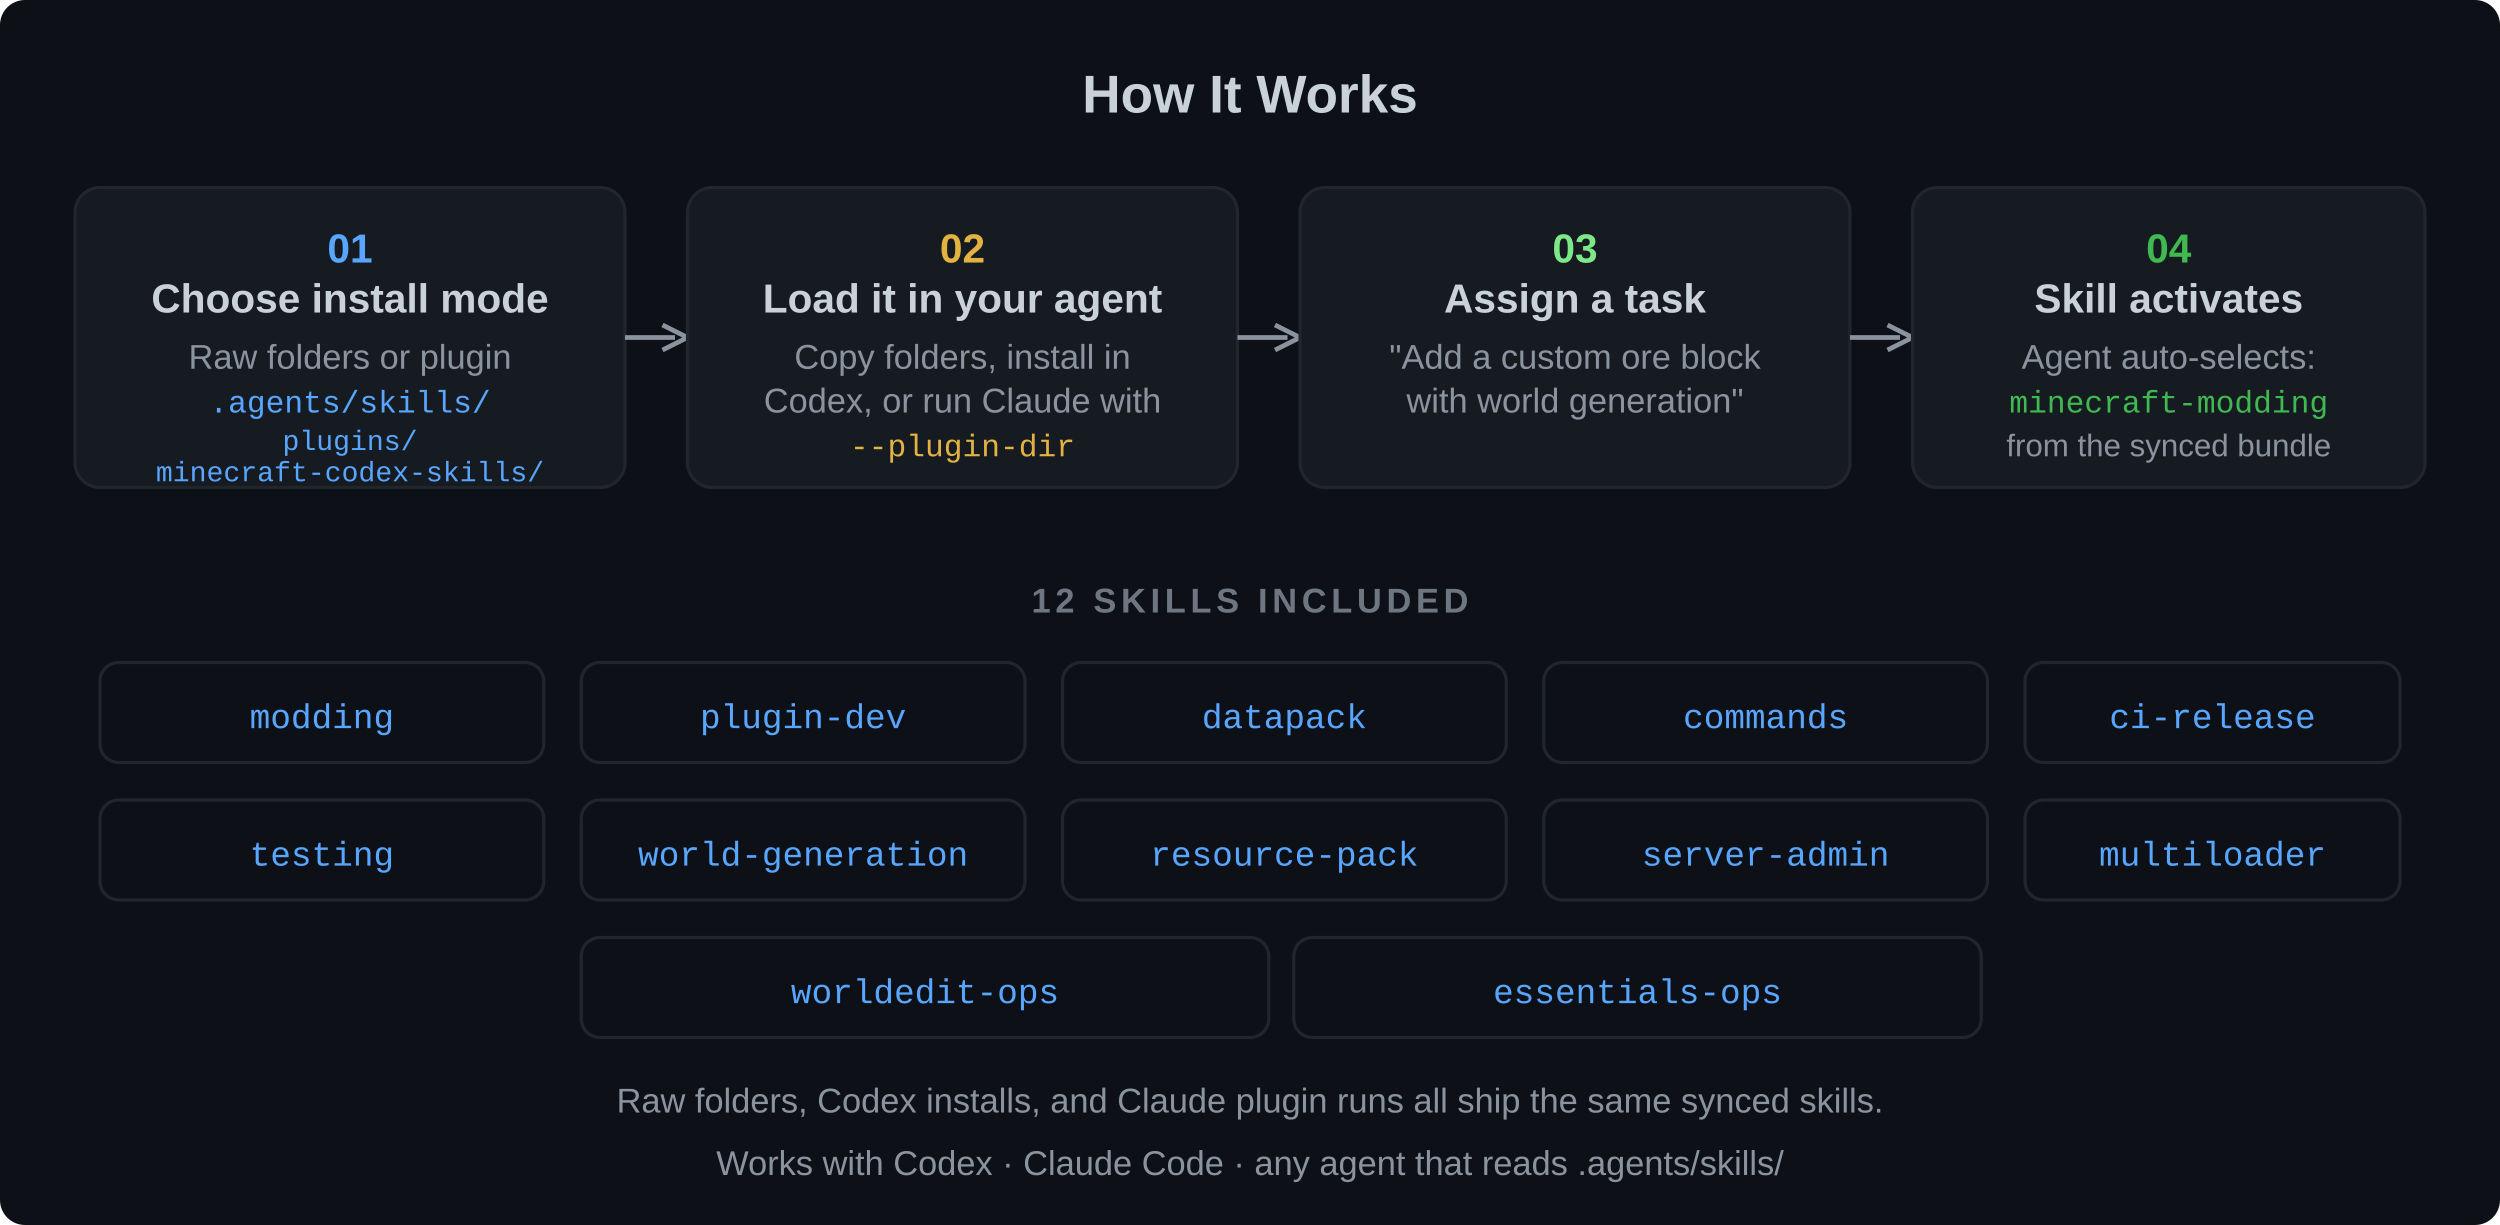
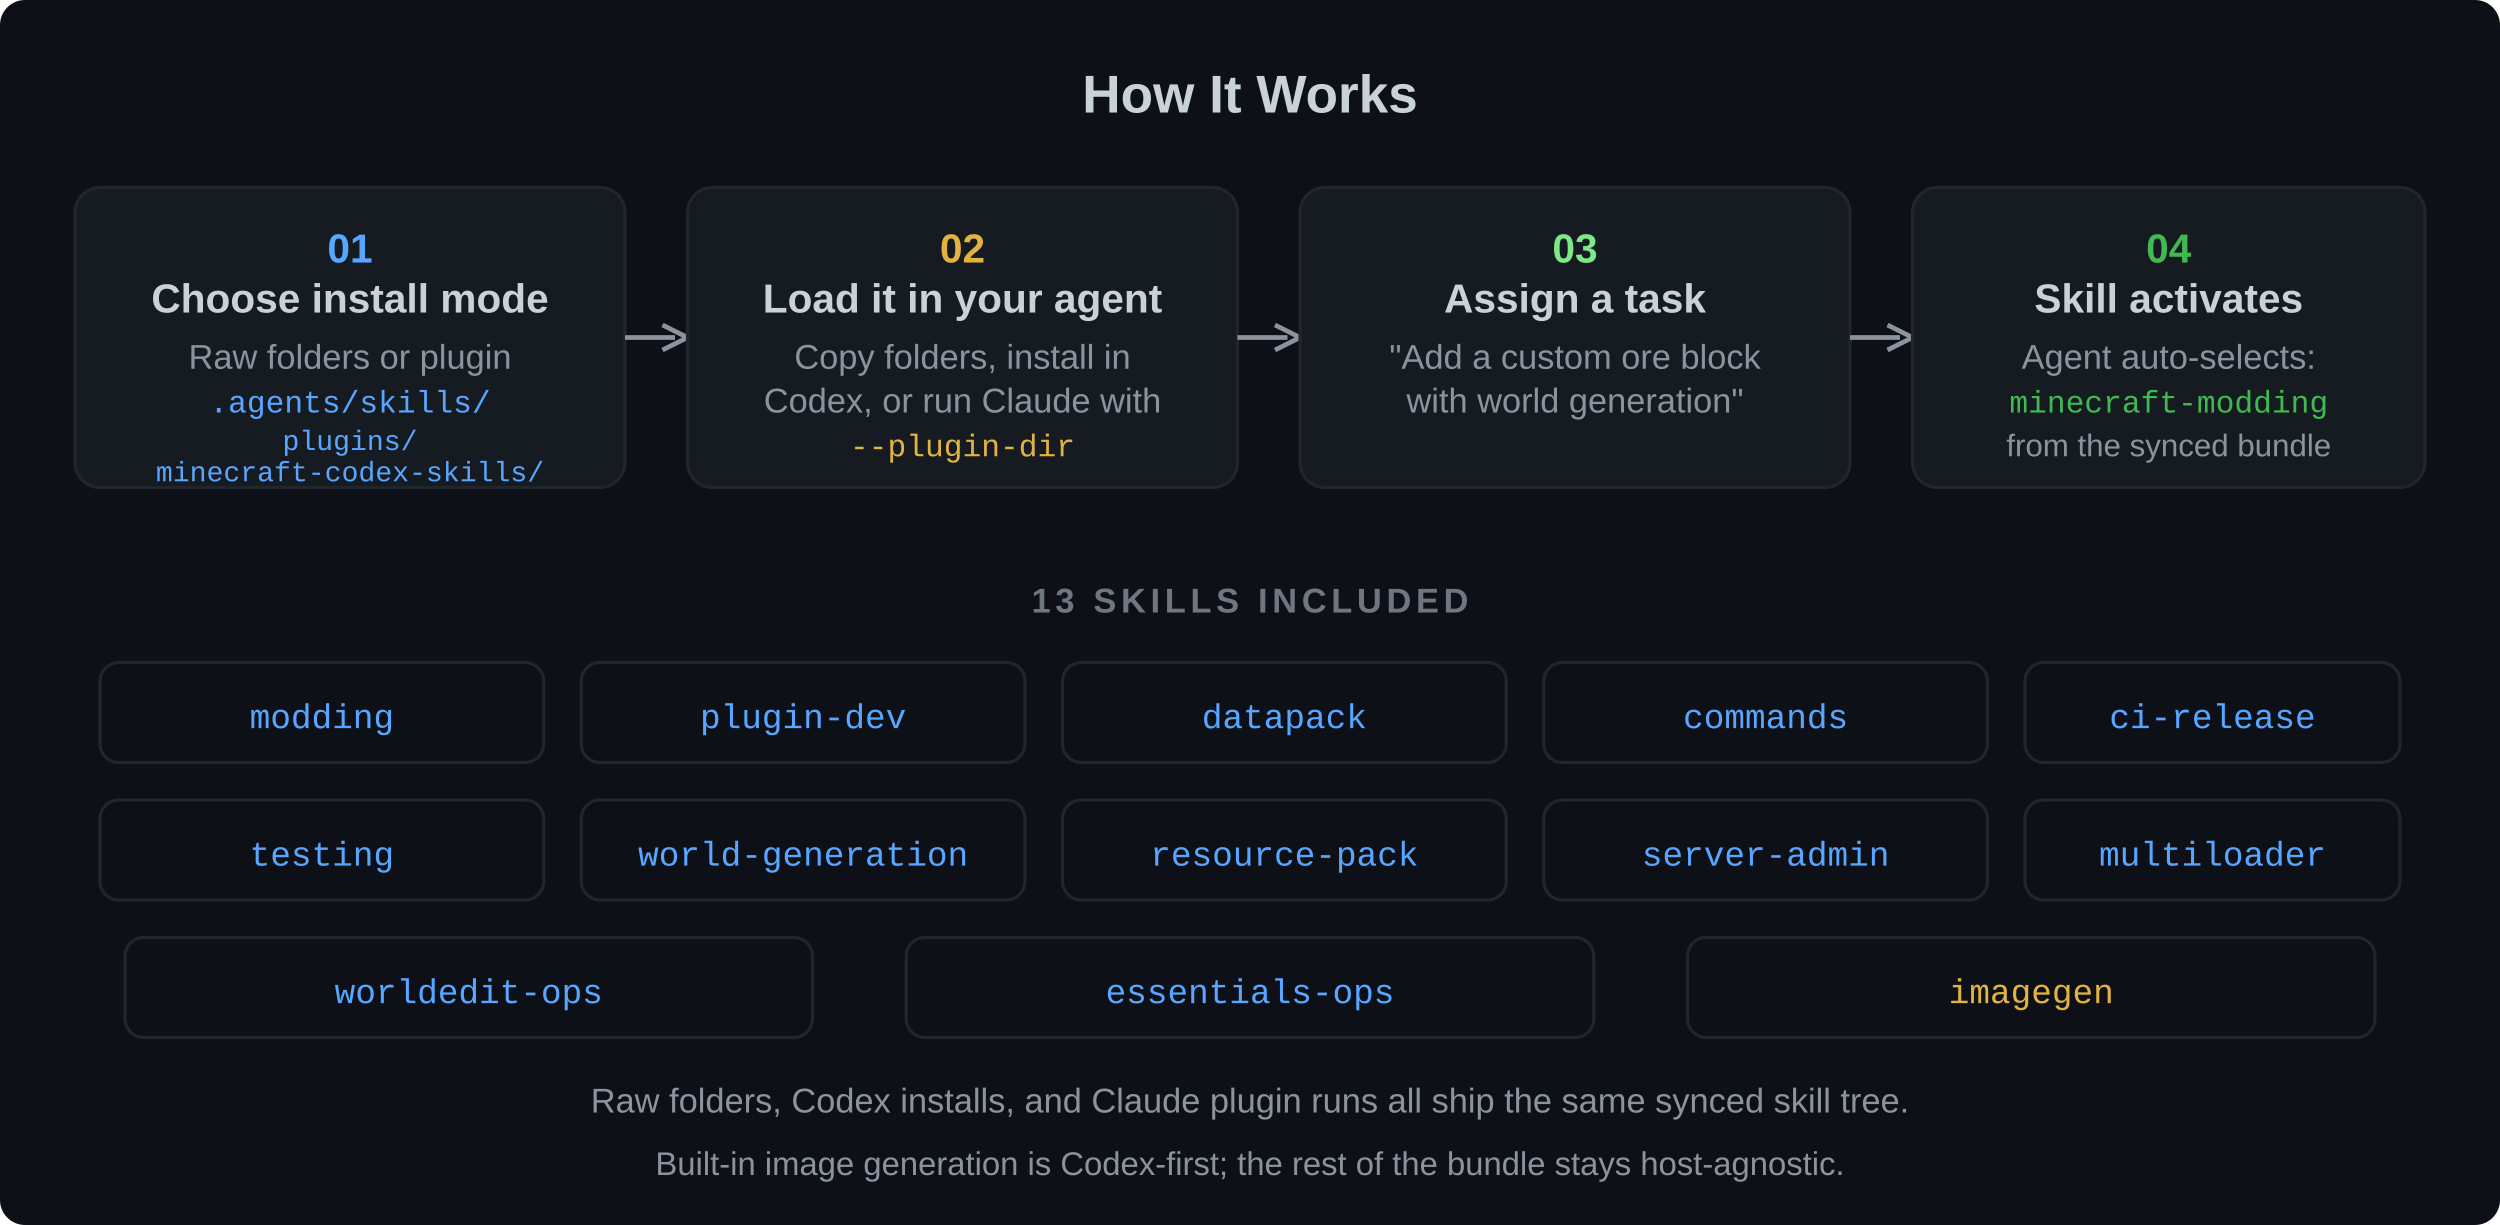
<svg xmlns="http://www.w3.org/2000/svg" viewBox="0 0 800 392" fill="none">
  <rect width="800" height="392" rx="8" fill="#0d1117" />
  <text x="400" y="36" text-anchor="middle" font-family="'Helvetica Neue',Arial,sans-serif" font-size="17" font-weight="700" fill="#c9d1d9">How It Works</text>
  <rect x="24" y="60" width="176" height="96" rx="8" fill="#161b22" stroke="#21262d" stroke-width="1" />
  <text x="112" y="84" text-anchor="middle" font-family="'Helvetica Neue',Arial,sans-serif" font-size="13" font-weight="700" fill="#58a6ff">01</text>
  <text x="112" y="100" text-anchor="middle" font-family="'Helvetica Neue',Arial,sans-serif" font-size="13" font-weight="600" fill="#c9d1d9">Choose install mode</text>
  <text x="112" y="118" text-anchor="middle" font-family="'Helvetica Neue',Arial,sans-serif" font-size="11" font-weight="400" fill="#8b949e">Raw folders or plugin</text>
  <text x="112" y="132" text-anchor="middle" font-family="'Courier New',monospace" font-size="10" fill="#58a6ff">.agents/skills/</text>
  <text x="112" y="144" text-anchor="middle" font-family="'Courier New',monospace" font-size="9" fill="#58a6ff">plugins/</text>
  <text x="112" y="154" text-anchor="middle" font-family="'Courier New',monospace" font-size="9" fill="#58a6ff">minecraft-codex-skills/</text>
  <path d="M200,108 L216,108" stroke="#8b949e" stroke-width="1.5" fill="none" />
  <path d="M212,104 L220,108 L212,112" stroke="#8b949e" stroke-width="1.5" fill="none" />
  <rect x="220" y="60" width="176" height="96" rx="8" fill="#161b22" stroke="#21262d" stroke-width="1" />
  <text x="308" y="84" text-anchor="middle" font-family="'Helvetica Neue',Arial,sans-serif" font-size="13" font-weight="700" fill="#e3b341">02</text>
  <text x="308" y="100" text-anchor="middle" font-family="'Helvetica Neue',Arial,sans-serif" font-size="13" font-weight="600" fill="#c9d1d9">Load it in your agent</text>
  <text x="308" y="118" text-anchor="middle" font-family="'Helvetica Neue',Arial,sans-serif" font-size="11" font-weight="400" fill="#8b949e">Copy folders, install in</text>
  <text x="308" y="132" text-anchor="middle" font-family="'Helvetica Neue',Arial,sans-serif" font-size="11" font-weight="400" fill="#8b949e">Codex, or run Claude with</text>
  <text x="308" y="146" text-anchor="middle" font-family="'Courier New',monospace" font-size="10" fill="#e3b341">--plugin-dir</text>
  <path d="M396,108 L412,108" stroke="#8b949e" stroke-width="1.5" fill="none" />
  <path d="M408,104 L416,108 L408,112" stroke="#8b949e" stroke-width="1.5" fill="none" />
  <rect x="416" y="60" width="176" height="96" rx="8" fill="#161b22" stroke="#21262d" stroke-width="1" />
  <text x="504" y="84" text-anchor="middle" font-family="'Helvetica Neue',Arial,sans-serif" font-size="13" font-weight="700" fill="#7ee787">03</text>
  <text x="504" y="100" text-anchor="middle" font-family="'Helvetica Neue',Arial,sans-serif" font-size="13" font-weight="600" fill="#c9d1d9">Assign a task</text>
  <text x="504" y="118" text-anchor="middle" font-family="'Helvetica Neue',Arial,sans-serif" font-size="11" font-weight="400" fill="#8b949e">"Add a custom ore block</text>
  <text x="504" y="132" text-anchor="middle" font-family="'Helvetica Neue',Arial,sans-serif" font-size="11" font-weight="400" fill="#8b949e">with world generation"</text>
  <path d="M592,108 L608,108" stroke="#8b949e" stroke-width="1.5" fill="none" />
  <path d="M604,104 L612,108 L604,112" stroke="#8b949e" stroke-width="1.5" fill="none" />
  <rect x="612" y="60" width="164" height="96" rx="8" fill="#161b22" stroke="#21262d" stroke-width="1" />
  <text x="694" y="84" text-anchor="middle" font-family="'Helvetica Neue',Arial,sans-serif" font-size="13" font-weight="700" fill="#3fb950">04</text>
  <text x="694" y="100" text-anchor="middle" font-family="'Helvetica Neue',Arial,sans-serif" font-size="13" font-weight="600" fill="#c9d1d9">Skill activates</text>
  <text x="694" y="118" text-anchor="middle" font-family="'Helvetica Neue',Arial,sans-serif" font-size="11" font-weight="400" fill="#8b949e">Agent auto-selects:</text>
  <text x="694" y="132" text-anchor="middle" font-family="'Courier New',monospace" font-size="10" fill="#3fb950">minecraft-modding</text>
  <text x="694" y="146" text-anchor="middle" font-family="'Helvetica Neue',Arial,sans-serif" font-size="10" font-weight="400" fill="#8b949e">from the synced bundle</text>
-   <text x="400" y="196" text-anchor="middle" font-family="'Helvetica Neue',Arial,sans-serif" font-size="11" font-weight="600" fill="#6e7681" letter-spacing="1.5">12 SKILLS INCLUDED</text>
+   <text x="400" y="196" text-anchor="middle" font-family="'Helvetica Neue',Arial,sans-serif" font-size="11" font-weight="600" fill="#6e7681" letter-spacing="1.5">13 SKILLS INCLUDED</text>
  <rect x="32" y="212" width="142" height="32" rx="6" fill="none" stroke="#21262d" stroke-width="1" />
  <text x="103" y="233" text-anchor="middle" font-family="'Courier New',monospace" font-size="11" fill="#58a6ff">modding</text>
  <rect x="186" y="212" width="142" height="32" rx="6" fill="none" stroke="#21262d" stroke-width="1" />
  <text x="257" y="233" text-anchor="middle" font-family="'Courier New',monospace" font-size="11" fill="#58a6ff">plugin-dev</text>
  <rect x="340" y="212" width="142" height="32" rx="6" fill="none" stroke="#21262d" stroke-width="1" />
  <text x="411" y="233" text-anchor="middle" font-family="'Courier New',monospace" font-size="11" fill="#58a6ff">datapack</text>
  <rect x="494" y="212" width="142" height="32" rx="6" fill="none" stroke="#21262d" stroke-width="1" />
  <text x="565" y="233" text-anchor="middle" font-family="'Courier New',monospace" font-size="11" fill="#58a6ff">commands</text>
  <rect x="648" y="212" width="120" height="32" rx="6" fill="none" stroke="#21262d" stroke-width="1" />
  <text x="708" y="233" text-anchor="middle" font-family="'Courier New',monospace" font-size="11" fill="#58a6ff">ci-release</text>
  <rect x="32" y="256" width="142" height="32" rx="6" fill="none" stroke="#21262d" stroke-width="1" />
  <text x="103" y="277" text-anchor="middle" font-family="'Courier New',monospace" font-size="11" fill="#58a6ff">testing</text>
  <rect x="186" y="256" width="142" height="32" rx="6" fill="none" stroke="#21262d" stroke-width="1" />
  <text x="257" y="277" text-anchor="middle" font-family="'Courier New',monospace" font-size="11" fill="#58a6ff">world-generation</text>
  <rect x="340" y="256" width="142" height="32" rx="6" fill="none" stroke="#21262d" stroke-width="1" />
  <text x="411" y="277" text-anchor="middle" font-family="'Courier New',monospace" font-size="11" fill="#58a6ff">resource-pack</text>
  <rect x="494" y="256" width="142" height="32" rx="6" fill="none" stroke="#21262d" stroke-width="1" />
  <text x="565" y="277" text-anchor="middle" font-family="'Courier New',monospace" font-size="11" fill="#58a6ff">server-admin</text>
  <rect x="648" y="256" width="120" height="32" rx="6" fill="none" stroke="#21262d" stroke-width="1" />
  <text x="708" y="277" text-anchor="middle" font-family="'Courier New',monospace" font-size="11" fill="#58a6ff">multiloader</text>
-   <rect x="186" y="300" width="220" height="32" rx="6" fill="none" stroke="#21262d" stroke-width="1" />
-   <text x="296" y="321" text-anchor="middle" font-family="'Courier New',monospace" font-size="11" fill="#58a6ff">worldedit-ops</text>
-   <rect x="414" y="300" width="220" height="32" rx="6" fill="none" stroke="#21262d" stroke-width="1" />
-   <text x="524" y="321" text-anchor="middle" font-family="'Courier New',monospace" font-size="11" fill="#58a6ff">essentials-ops</text>
-   <text x="400" y="356" text-anchor="middle" font-family="'Helvetica Neue',Arial,sans-serif" font-size="11" fill="#8b949e">Raw folders, Codex installs, and Claude plugin runs all ship the same synced skills.</text>
-   <text x="400" y="376" text-anchor="middle" font-family="'Helvetica Neue',Arial,sans-serif" font-size="11" fill="#8b949e">Works with Codex · Claude Code · any agent that reads .agents/skills/</text>
+   <rect x="40" y="300" width="220" height="32" rx="6" fill="none" stroke="#21262d" stroke-width="1" />
+   <text x="150" y="321" text-anchor="middle" font-family="'Courier New',monospace" font-size="11" fill="#58a6ff">worldedit-ops</text>
+   <rect x="290" y="300" width="220" height="32" rx="6" fill="none" stroke="#21262d" stroke-width="1" />
+   <text x="400" y="321" text-anchor="middle" font-family="'Courier New',monospace" font-size="11" fill="#58a6ff">essentials-ops</text>
+   <rect x="540" y="300" width="220" height="32" rx="6" fill="none" stroke="#21262d" stroke-width="1" />
+   <text x="650" y="321" text-anchor="middle" font-family="'Courier New',monospace" font-size="11" fill="#e3b341">imagegen</text>
+   <text x="400" y="356" text-anchor="middle" font-family="'Helvetica Neue',Arial,sans-serif" font-size="11" fill="#8b949e">Raw folders, Codex installs, and Claude plugin runs all ship the same synced skill tree.</text>
+   <text x="400" y="376" text-anchor="middle" font-family="'Helvetica Neue',Arial,sans-serif" font-size="10.5" fill="#8b949e">Built-in image generation is Codex-first; the rest of the bundle stays host-agnostic.</text>
</svg>
